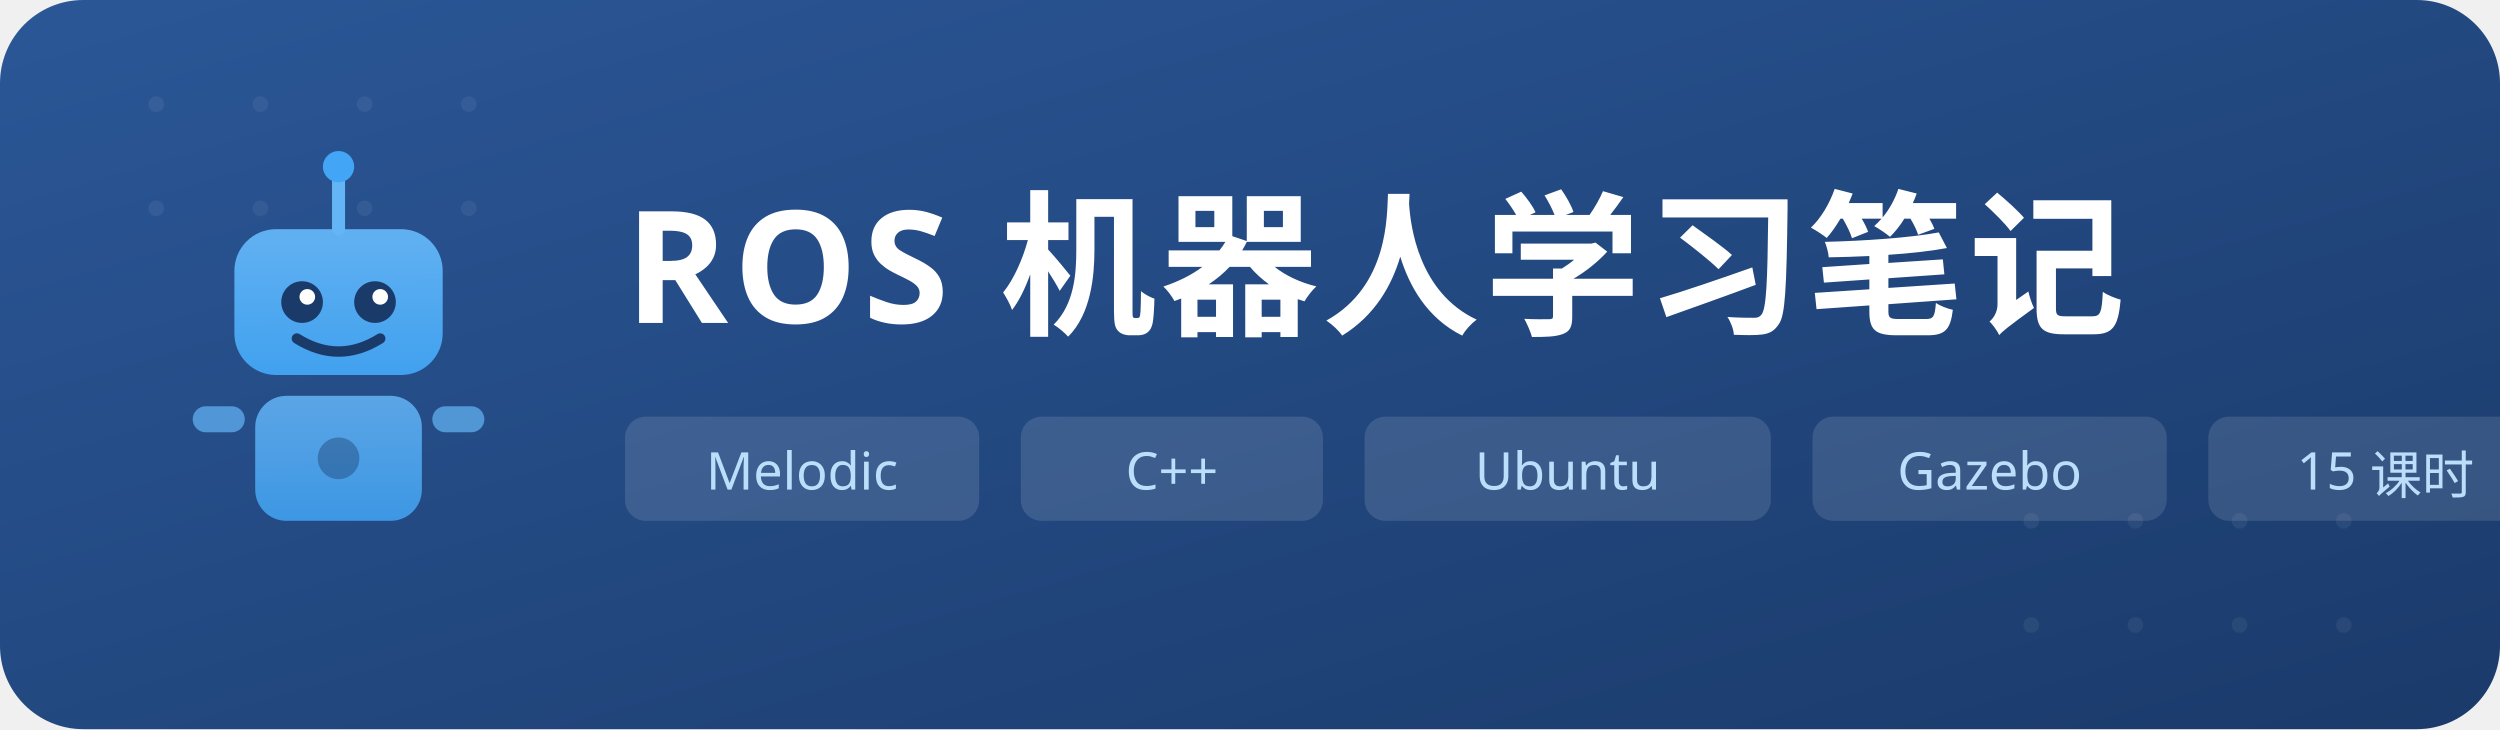
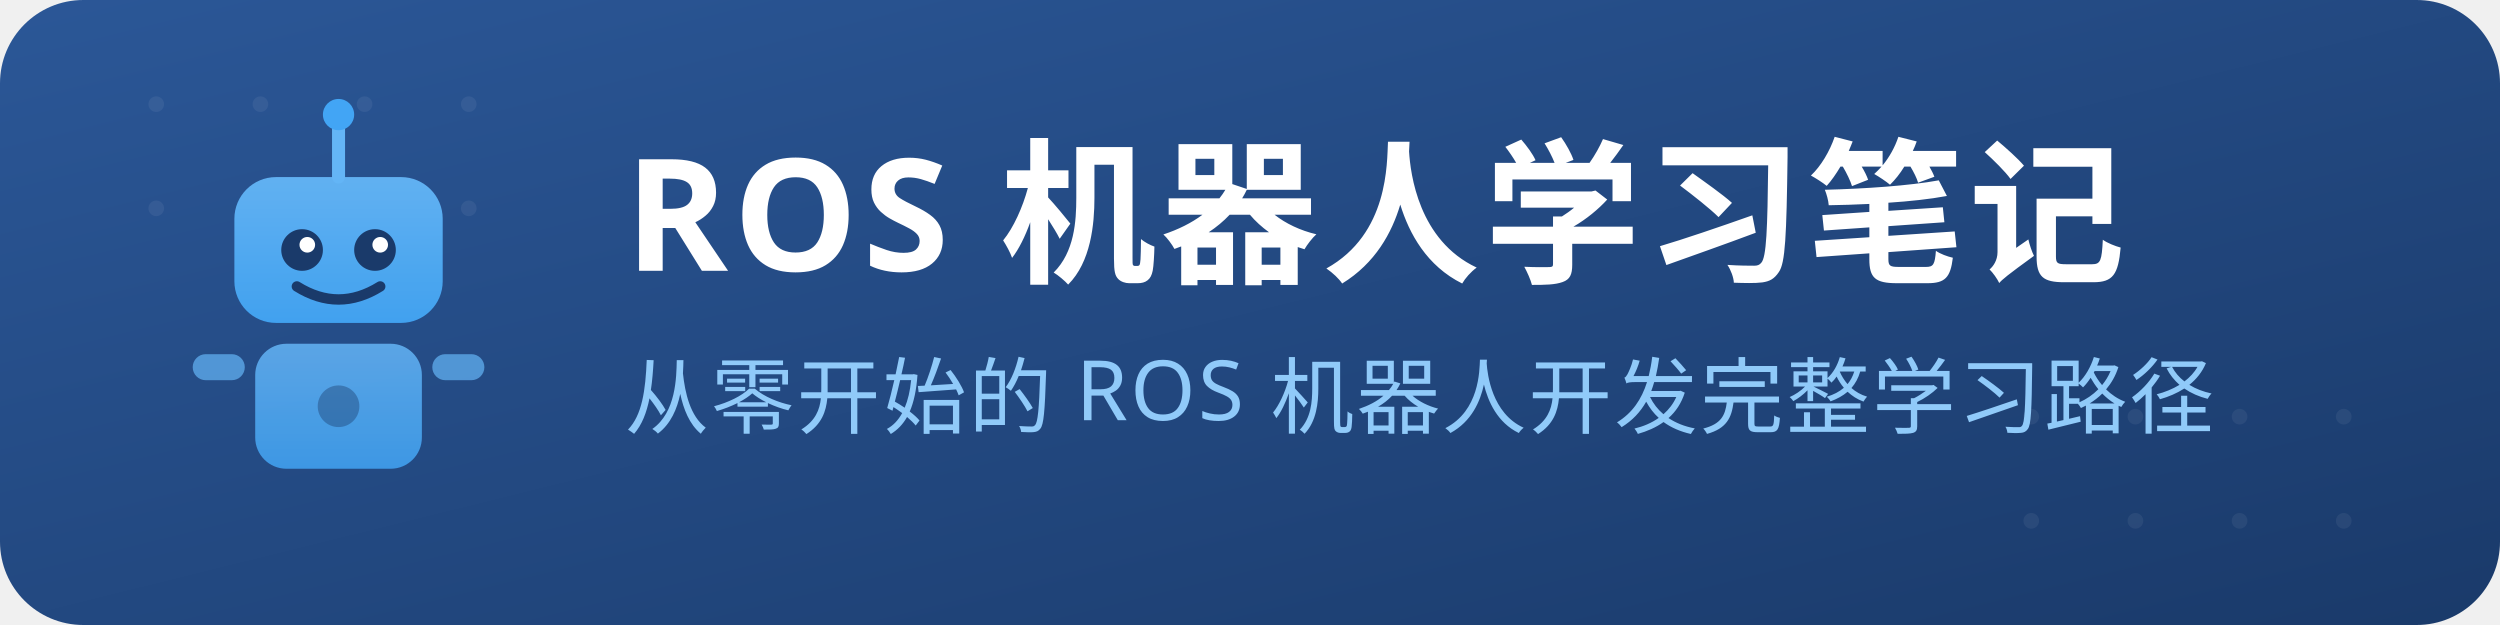
- <svg xmlns="http://www.w3.org/2000/svg" width="480" height="140" viewBox="0 0 480 140">
+ <svg xmlns="http://www.w3.org/2000/svg" width="480" height="120" viewBox="0 0 480 120">
  <defs>
    <linearGradient id="bg" x1="0%" y1="0%" x2="100%" y2="100%">
      <stop offset="0%" style="stop-color:#2b5797;stop-opacity:1" />
      <stop offset="100%" style="stop-color:#1a3a6a;stop-opacity:1" />
    </linearGradient>
    <linearGradient id="robot" x1="0%" y1="0%" x2="0%" y2="100%">
      <stop offset="0%" style="stop-color:#64b5f6;stop-opacity:1" />
      <stop offset="100%" style="stop-color:#42a5f5;stop-opacity:1" />
    </linearGradient>
  </defs>
-   <rect width="480" height="140" rx="16" fill="url(#bg)" />
+   <rect width="480" height="120" rx="16" fill="url(#bg)" />
  <g fill="#ffffff" fill-opacity="0.06">
    <circle cx="30" cy="20" r="1.5" />
    <circle cx="50" cy="20" r="1.5" />
    <circle cx="70" cy="20" r="1.5" />
    <circle cx="90" cy="20" r="1.5" />
    <circle cx="30" cy="40" r="1.5" />
    <circle cx="50" cy="40" r="1.5" />
    <circle cx="70" cy="40" r="1.5" />
    <circle cx="90" cy="40" r="1.5" />
+     <circle cx="390" cy="80" r="1.5" />
+     <circle cx="410" cy="80" r="1.5" />
+     <circle cx="430" cy="80" r="1.5" />
+     <circle cx="450" cy="80" r="1.5" />
    <circle cx="390" cy="100" r="1.5" />
    <circle cx="410" cy="100" r="1.5" />
    <circle cx="430" cy="100" r="1.5" />
    <circle cx="450" cy="100" r="1.5" />
-     <circle cx="390" cy="120" r="1.5" />
-     <circle cx="410" cy="120" r="1.5" />
-     <circle cx="430" cy="120" r="1.5" />
-     <circle cx="450" cy="120" r="1.5" />
  </g>
-   <g transform="translate(35, 28)">
+   <g transform="translate(35, 18)">
    <line x1="30" y1="5" x2="30" y2="16" stroke="#64b5f6" stroke-width="2.5" stroke-linecap="round" />
    <circle cx="30" cy="4" r="3" fill="#42a5f5" />
    <rect x="10" y="16" width="40" height="28" rx="8" fill="url(#robot)" opacity="0.95" />
    <circle cx="23" cy="30" r="4" fill="#1a3a6a" />
    <circle cx="37" cy="30" r="4" fill="#1a3a6a" />
    <circle cx="24" cy="29" r="1.5" fill="#fff" />
    <circle cx="38" cy="29" r="1.5" fill="#fff" />
    <path d="M22 37 Q30 42 38 37" stroke="#1a3a6a" stroke-width="2" fill="none" stroke-linecap="round" />
    <rect x="14" y="48" width="32" height="24" rx="6" fill="url(#robot)" opacity="0.85" />
    <circle cx="30" cy="60" r="4" fill="#1a3a6a" opacity="0.4" />
    <rect x="2" y="50" width="10" height="5" rx="2.5" fill="#64b5f6" opacity="0.7" />
    <rect x="48" y="50" width="10" height="5" rx="2.5" fill="#64b5f6" opacity="0.7" />
  </g>
-   <text x="120" y="62" font-family="'Segoe UI','PingFang SC','Microsoft YaHei',system-ui,sans-serif" font-size="30" font-weight="700" fill="#ffffff" letter-spacing="1">ROS 机器人学习笔记</text>
-   <g transform="translate(120, 80)">
-     <rect x="0" y="0" width="68" height="20" rx="4" fill="#ffffff" fill-opacity="0.12" />
-     <text x="34" y="14" font-family="'Segoe UI',system-ui,sans-serif" font-size="10" fill="#bbdefb" text-anchor="middle">Melodic</text>
-     <rect x="76" y="0" width="58" height="20" rx="4" fill="#ffffff" fill-opacity="0.12" />
-     <text x="105" y="14" font-family="'Segoe UI',system-ui,sans-serif" font-size="10" fill="#bbdefb" text-anchor="middle">C++</text>
-     <rect x="142" y="0" width="78" height="20" rx="4" fill="#ffffff" fill-opacity="0.12" />
-     <text x="181" y="14" font-family="'Segoe UI',system-ui,sans-serif" font-size="10" fill="#bbdefb" text-anchor="middle">Ubuntu</text>
-     <rect x="228" y="0" width="68" height="20" rx="4" fill="#ffffff" fill-opacity="0.12" />
-     <text x="262" y="14" font-family="'Segoe UI',system-ui,sans-serif" font-size="10" fill="#bbdefb" text-anchor="middle">Gazebo</text>
-     <rect x="304" y="0" width="68" height="20" rx="4" fill="#ffffff" fill-opacity="0.12" />
-     <text x="338" y="14" font-family="'Segoe UI',system-ui,sans-serif" font-size="10" fill="#bbdefb" text-anchor="middle">15 课时</text>
-   </g>
+   <text x="120" y="52" font-family="'Segoe UI','PingFang SC','Microsoft YaHei',system-ui,sans-serif" font-size="30" font-weight="700" fill="#ffffff" letter-spacing="1">ROS 机器人学习笔记</text>
+   <text x="120" y="82" font-family="'Segoe UI','PingFang SC','Microsoft YaHei',system-ui,sans-serif" font-size="16" fill="#90caf9" letter-spacing="0.5">从零开始的 ROS 机器人开发完整学习路径</text>
</svg>
